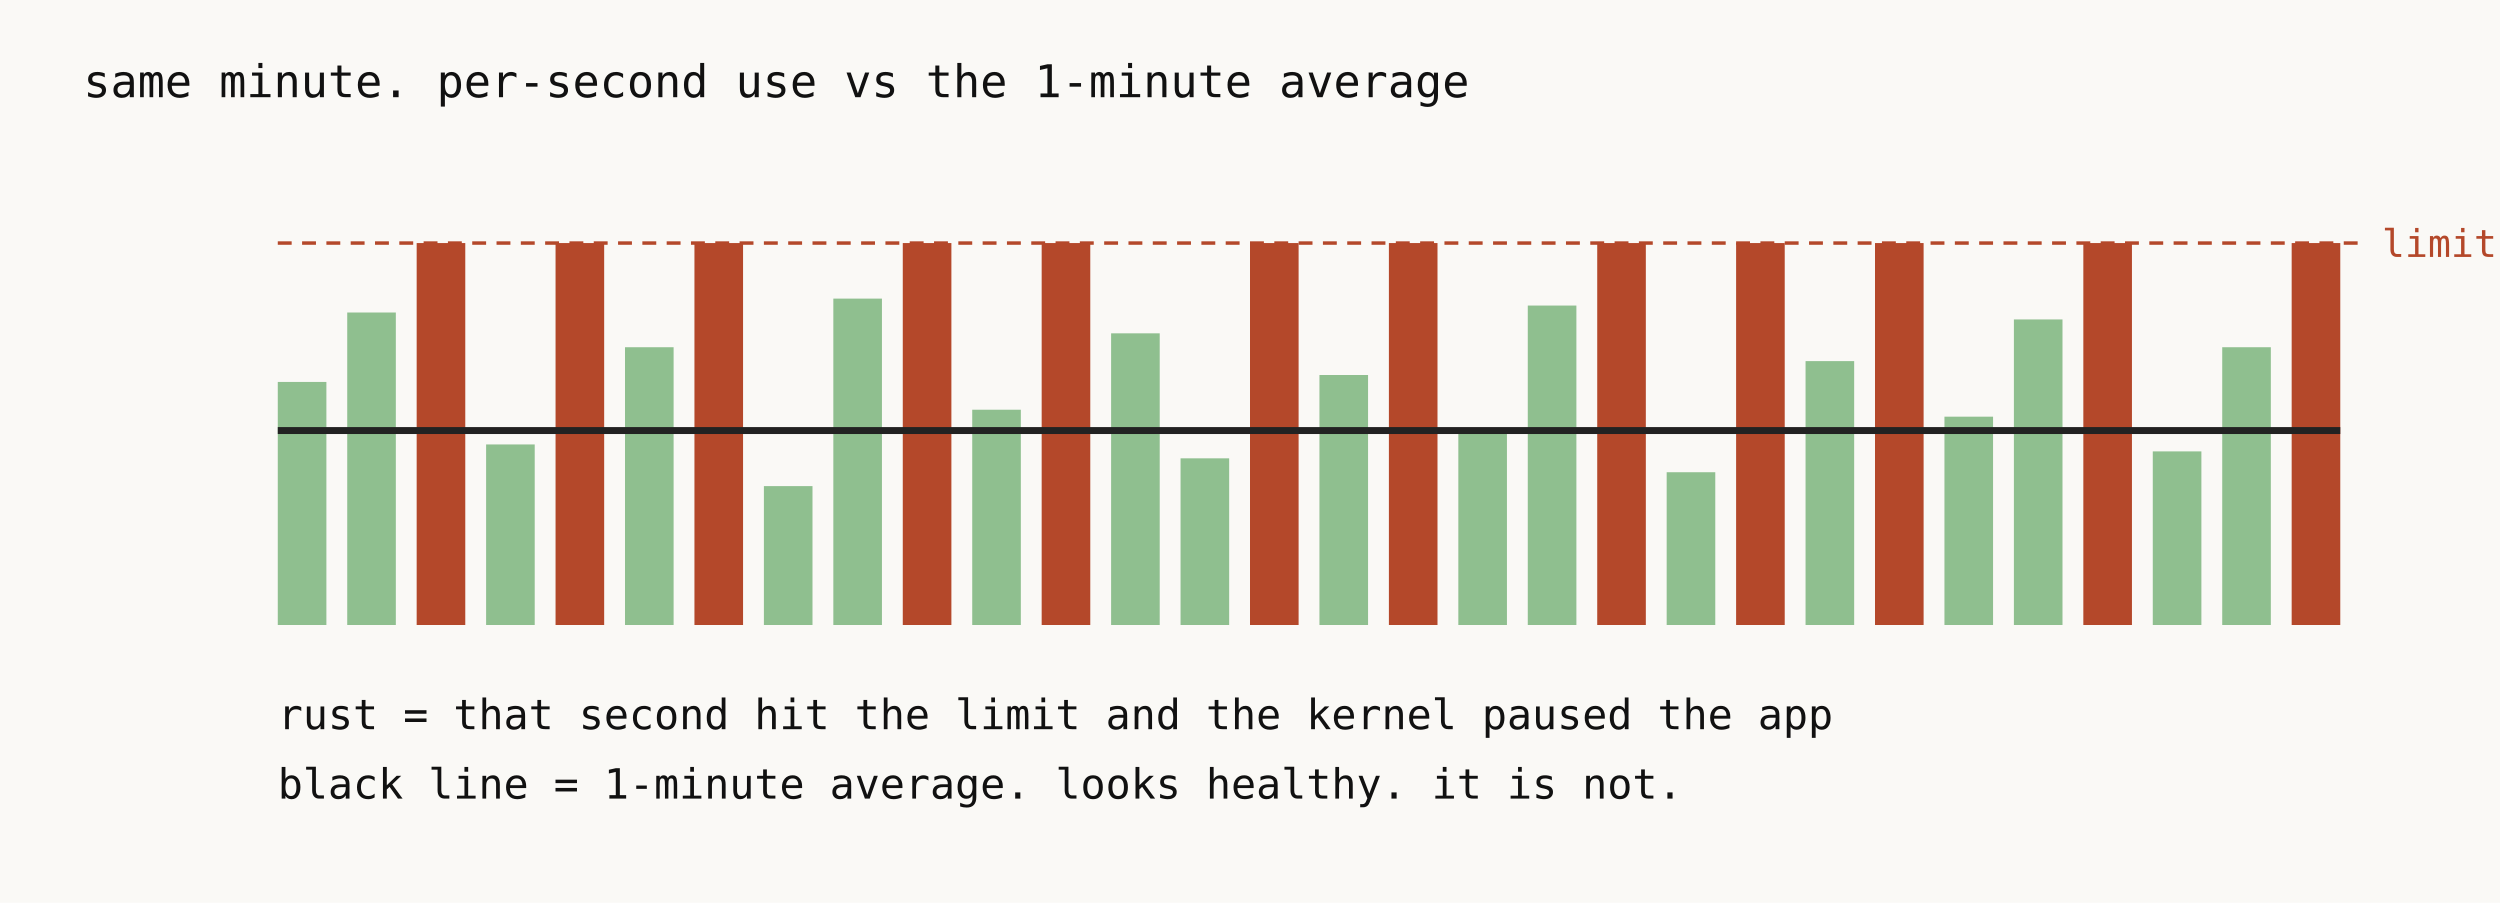
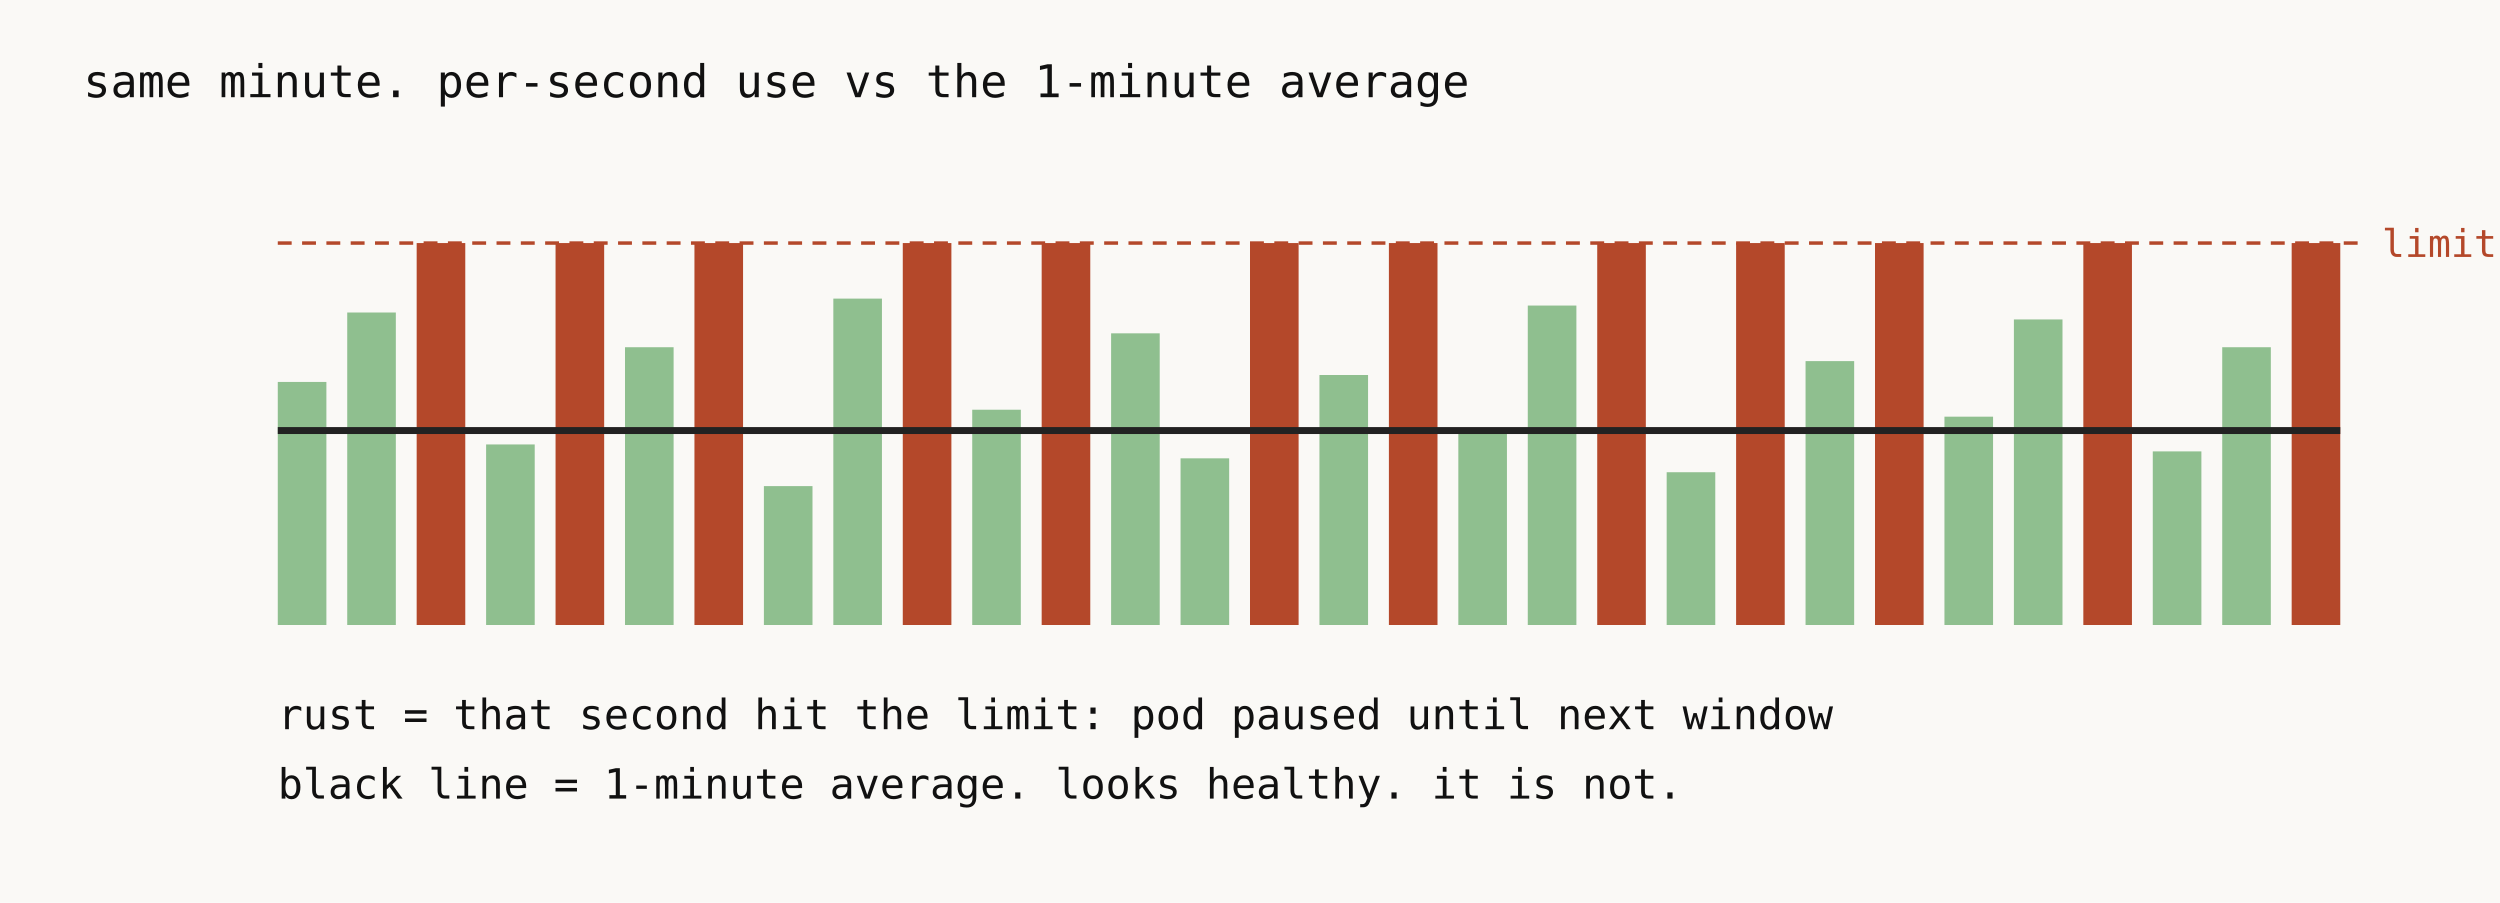
<svg xmlns="http://www.w3.org/2000/svg" width="720" height="260" viewBox="0 0 720 260">
  <rect width="720" height="260" fill="#faf9f6" />
  <text x="24" y="28" font-family="ui-monospace, SFMono-Regular, Menlo, monospace" font-size="13" fill="#111111">same minute. per-second use vs the 1-minute average</text>
  <line x1="80" y1="70" x2="680" y2="70" stroke="#b4482a" stroke-dasharray="4 3" stroke-width="1" />
  <text x="686" y="74" font-family="ui-monospace, SFMono-Regular, Menlo, monospace" font-size="11" fill="#b4482a">limit</text>
  <g fill="#8fbf8f">
    <rect x="80" y="110" width="14" height="70" />
    <rect x="100" y="90" width="14" height="90" />
    <rect x="120" y="70" width="14" height="110" fill="#b4482a" />
    <rect x="140" y="128" width="14" height="52" />
    <rect x="160" y="70" width="14" height="110" fill="#b4482a" />
    <rect x="180" y="100" width="14" height="80" />
    <rect x="200" y="70" width="14" height="110" fill="#b4482a" />
    <rect x="220" y="140" width="14" height="40" />
    <rect x="240" y="86" width="14" height="94" />
    <rect x="260" y="70" width="14" height="110" fill="#b4482a" />
    <rect x="280" y="118" width="14" height="62" />
    <rect x="300" y="70" width="14" height="110" fill="#b4482a" />
    <rect x="320" y="96" width="14" height="84" />
    <rect x="340" y="132" width="14" height="48" />
    <rect x="360" y="70" width="14" height="110" fill="#b4482a" />
    <rect x="380" y="108" width="14" height="72" />
    <rect x="400" y="70" width="14" height="110" fill="#b4482a" />
    <rect x="420" y="124" width="14" height="56" />
    <rect x="440" y="88" width="14" height="92" />
    <rect x="460" y="70" width="14" height="110" fill="#b4482a" />
    <rect x="480" y="136" width="14" height="44" />
    <rect x="500" y="70" width="14" height="110" fill="#b4482a" />
    <rect x="520" y="104" width="14" height="76" />
    <rect x="540" y="70" width="14" height="110" fill="#b4482a" />
    <rect x="560" y="120" width="14" height="60" />
    <rect x="580" y="92" width="14" height="88" />
    <rect x="600" y="70" width="14" height="110" fill="#b4482a" />
    <rect x="620" y="130" width="14" height="50" />
    <rect x="640" y="100" width="14" height="80" />
    <rect x="660" y="70" width="14" height="110" fill="#b4482a" />
  </g>
  <line x1="80" y1="124" x2="674" y2="124" stroke="#222" stroke-width="2" />
-   <text x="80" y="210" font-family="ui-monospace, SFMono-Regular, Menlo, monospace" font-size="12" fill="#111111">rust = that second hit the limit and the kernel paused the app</text>
+   <text x="80" y="210" font-family="ui-monospace, SFMono-Regular, Menlo, monospace" font-size="12" fill="#111111">rust = that second hit the limit: pod paused until next window</text>
  <text x="80" y="230" font-family="ui-monospace, SFMono-Regular, Menlo, monospace" font-size="12" fill="#111111">black line = 1-minute average. looks healthy. it is not.</text>
</svg>
